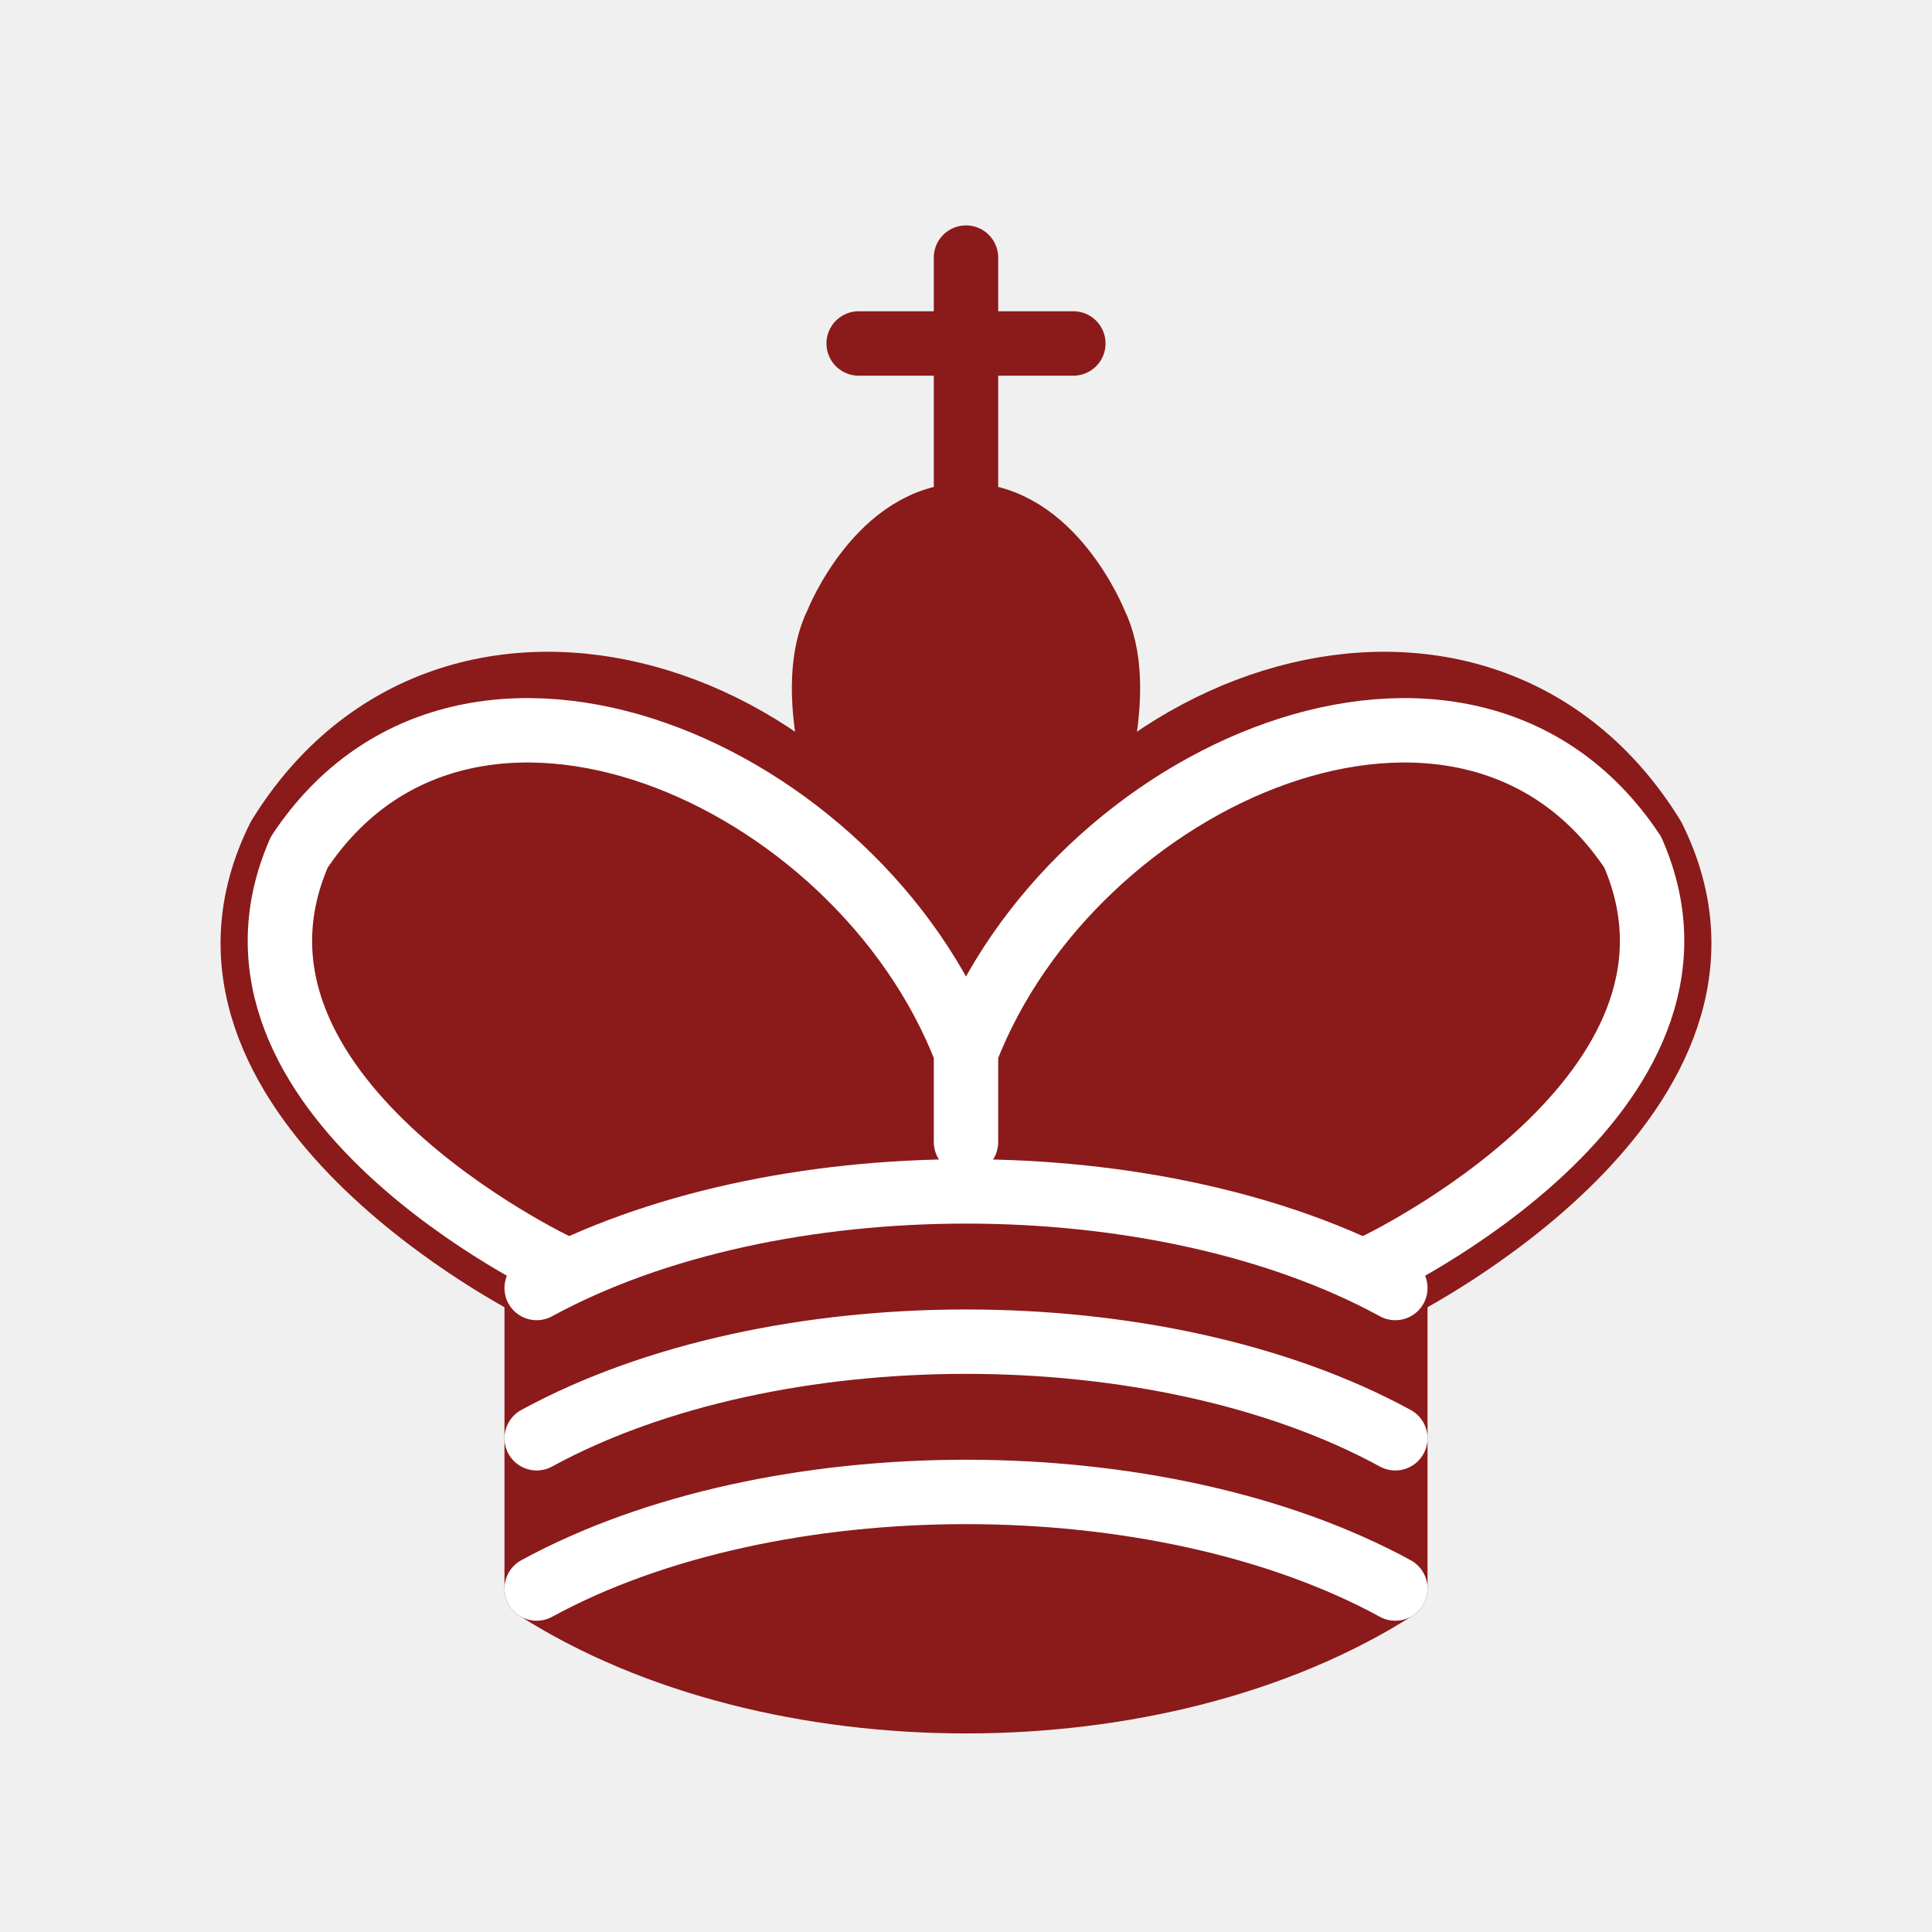
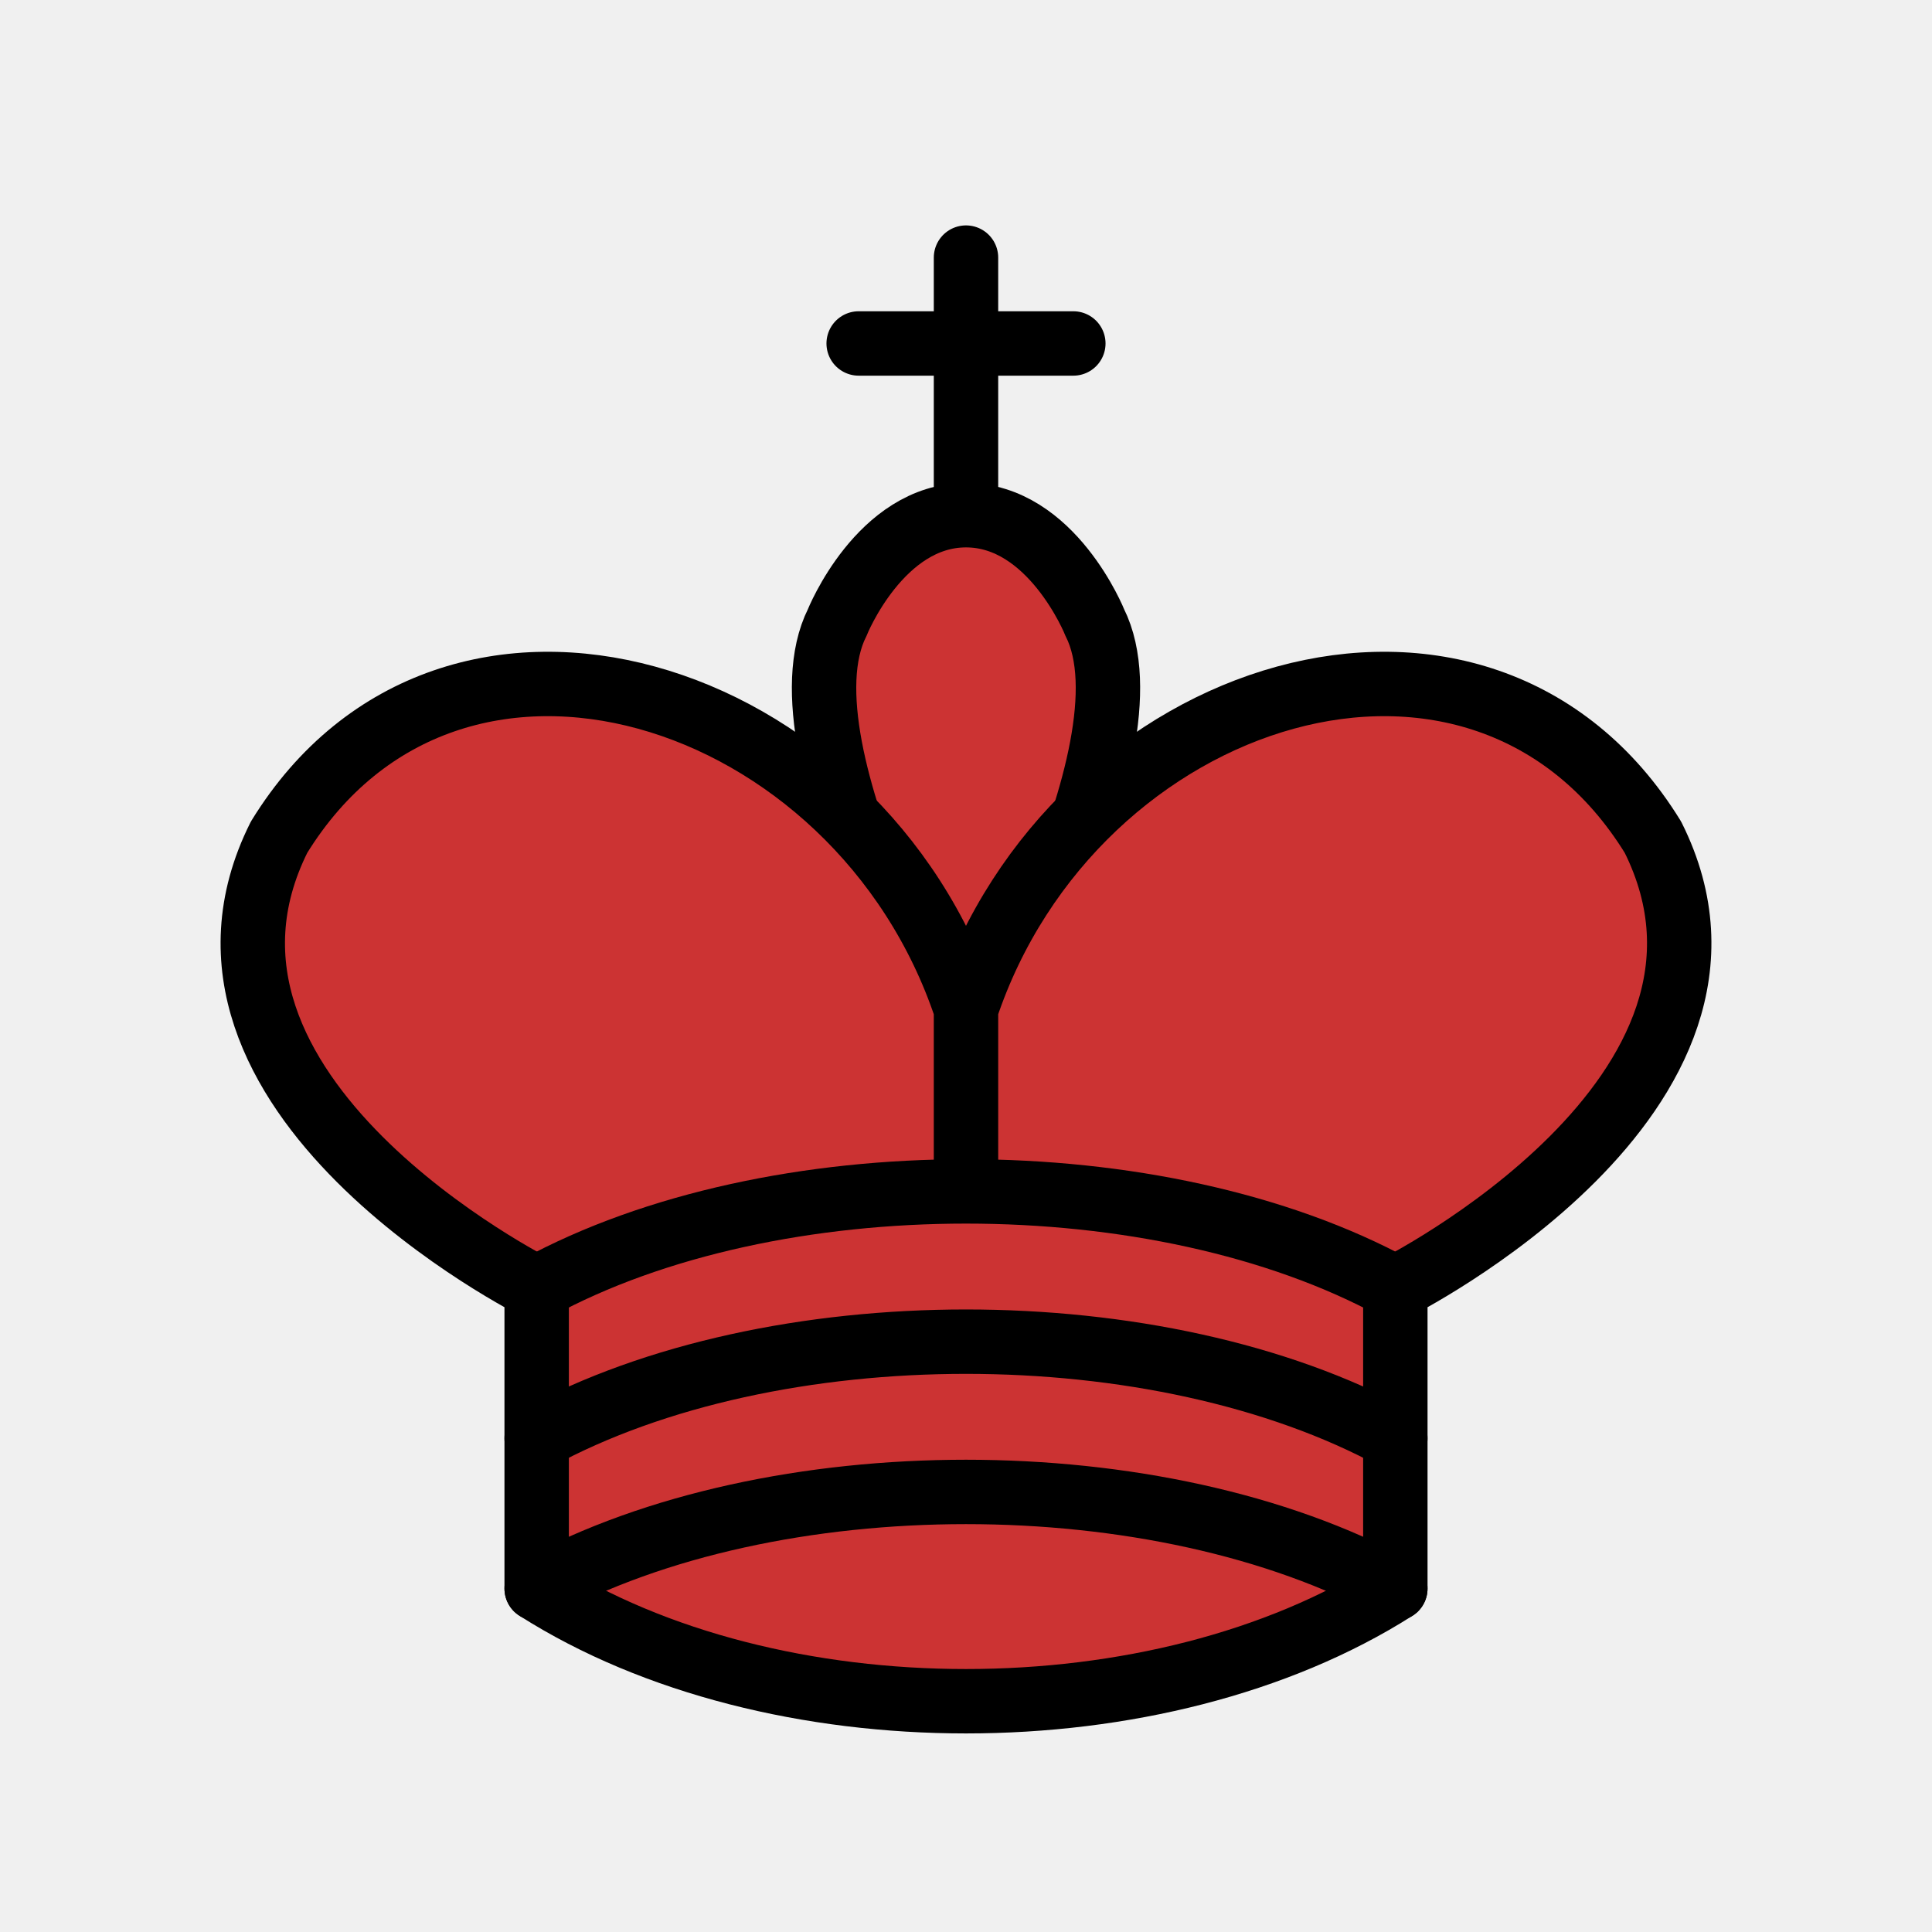
- <svg xmlns="http://www.w3.org/2000/svg" version="1.1" width="45" height="45">
-   <g style="fill:none; fill-opacity:1; fill-rule:evenodd; stroke:#8b1a1a; stroke-width:1.5; stroke-linecap:round;stroke-linejoin:round;stroke-miterlimit:4; stroke-dasharray:none; stroke-opacity:1;">
-     <path d="M 22.5,11.63 L 22.5,6" style="fill:none; stroke:#8b1a1a; stroke-linejoin:miter;" />
-     <path d="M 22.5,25 C 22.5,25 27,17.5 25.5,14.5 C 25.5,14.5 24.5,12 22.5,12 C 20.5,12 19.5,14.5 19.5,14.5 C 18,17.5 22.5,25 22.5,25" style="fill:#8b1a1a;fill-opacity:1; stroke-linecap:butt; stroke-linejoin:miter;" />
-     <path d="M 12.5,37 C 18,40.5 27,40.5 32.5,37 L 32.5,30 C 32.5,30 41.5,25.5 38.5,19.5 C 34.5,13 25,16 22.5,23.5 L 22.5,27 L 22.5,23.5 C 20,16 10.5,13 6.5,19.5 C 3.5,25.5 12.5,30 12.5,30 L 12.5,37" style="fill:#8b1a1a; stroke:#8b1a1a;" />
-     <path d="M 20,8 L 25,8" style="fill:none; stroke:#8b1a1a; stroke-linejoin:miter;" />
-     <path d="M 32,29.5 C 32,29.5 40.5,25.5 38.03,19.85 C 34.15,14 25,18 22.5,24.5 L 22.5,26.6 L 22.5,24.5 C 20,18 10.85,14 6.97,19.85 C 4.5,25.5 13,29.5 13,29.5" style="fill:none; stroke:#ffffff;" />
-     <path d="M 12.5,30 C 18,27 27,27 32.5,30 M 12.5,33.5 C 18,30.5 27,30.5 32.5,33.5 M 12.5,37 C 18,34 27,34 32.5,37" style="fill:none; stroke:#ffffff;" />
+ <svg xmlns="http://www.w3.org/2000/svg" width="45" height="45">
+   <g fill="none" fill-rule="evenodd" stroke="#000" stroke-linecap="round" stroke-linejoin="round" stroke-width="1.5">
+     <path stroke-linejoin="miter" d="M22.5 11.63V6M20 8h5" />
+     <path fill="#cc3333" stroke-linecap="butt" stroke-linejoin="miter" d="M22.5 25s4.5-7.5 3-10.5c0 0-1-2.5-3-2.5s-3 2.5-3 2.5c-1.5 3 3 10.5 3 10.5" />
+     <path fill="#cc3333" d="M12.5 37c5.5 3.5 14.5 3.5 20 0v-7s9-4.5 6-10.5c-4-6.5-13.5-3.5-16 4V27v-3.5c-2.5-7.5-12-10.5-16-4-3 6 6 10.5 6 10.5v7" />
+     <path d="M12.5 30c5.5-3 14.5-3 20 0m-20 3.5c5.5-3 14.5-3 20 0m-20 3.5c5.5-3 14.5-3 20 0" />
  </g>
</svg>
